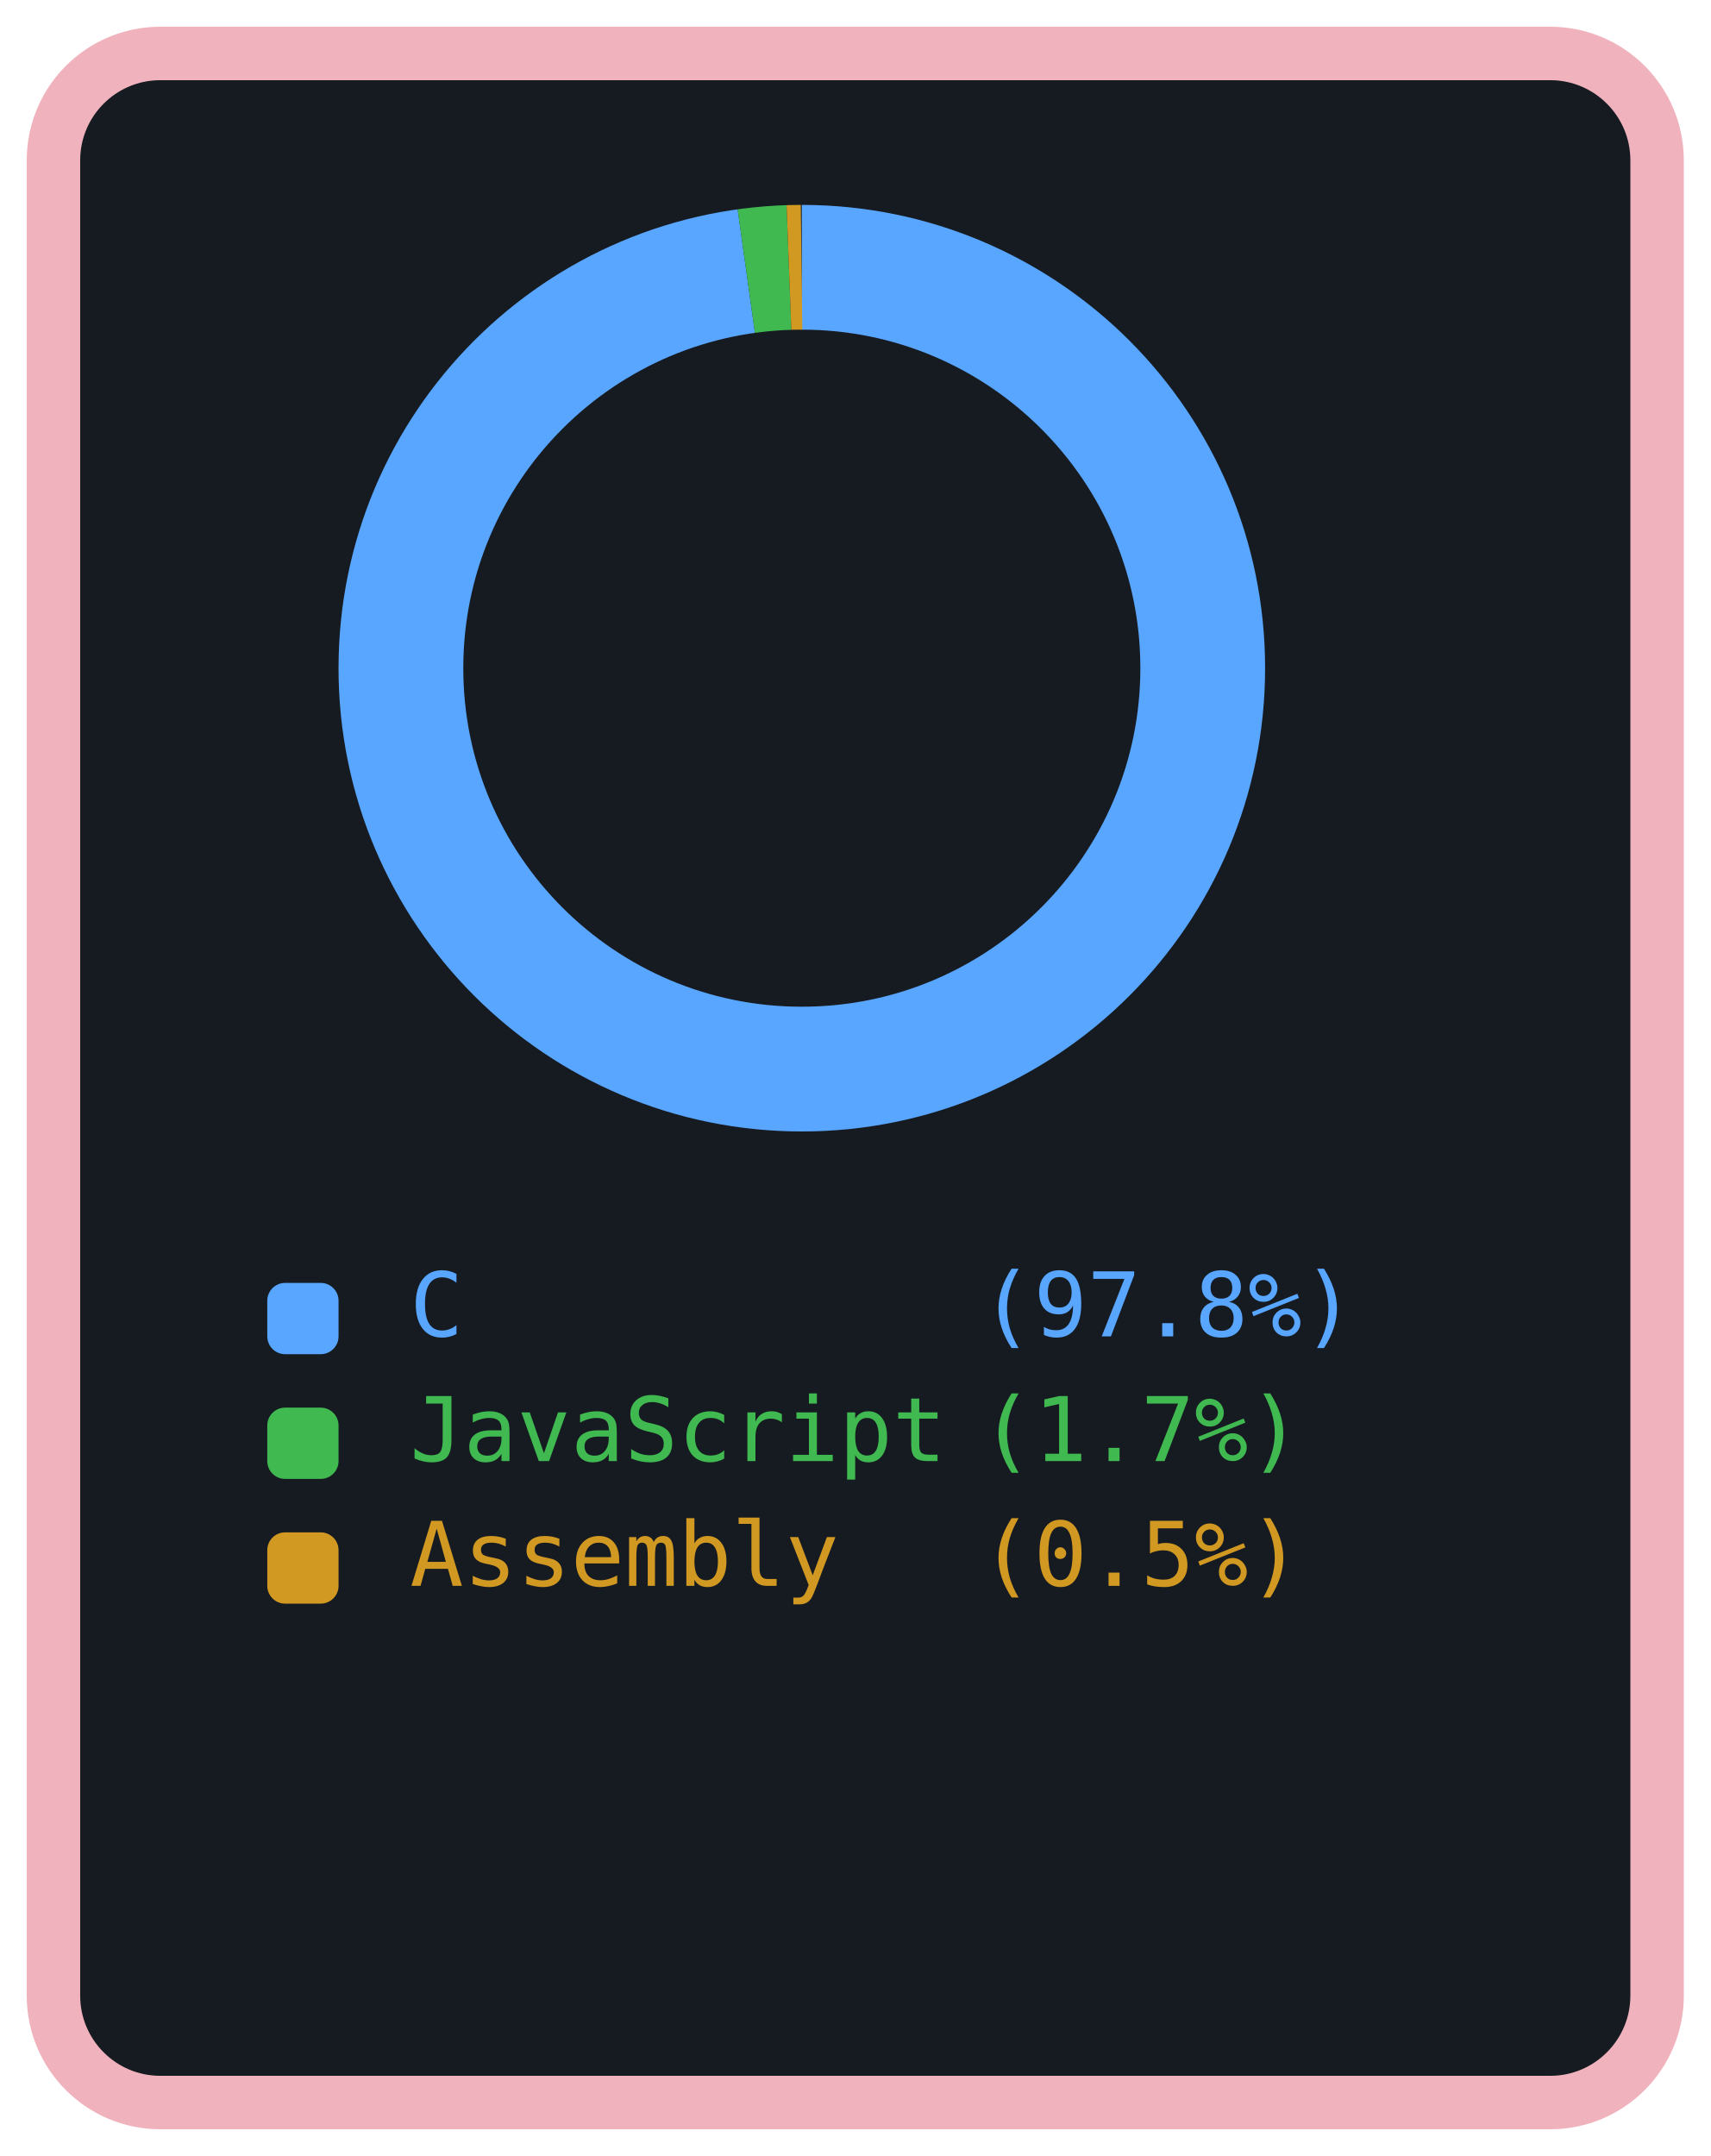
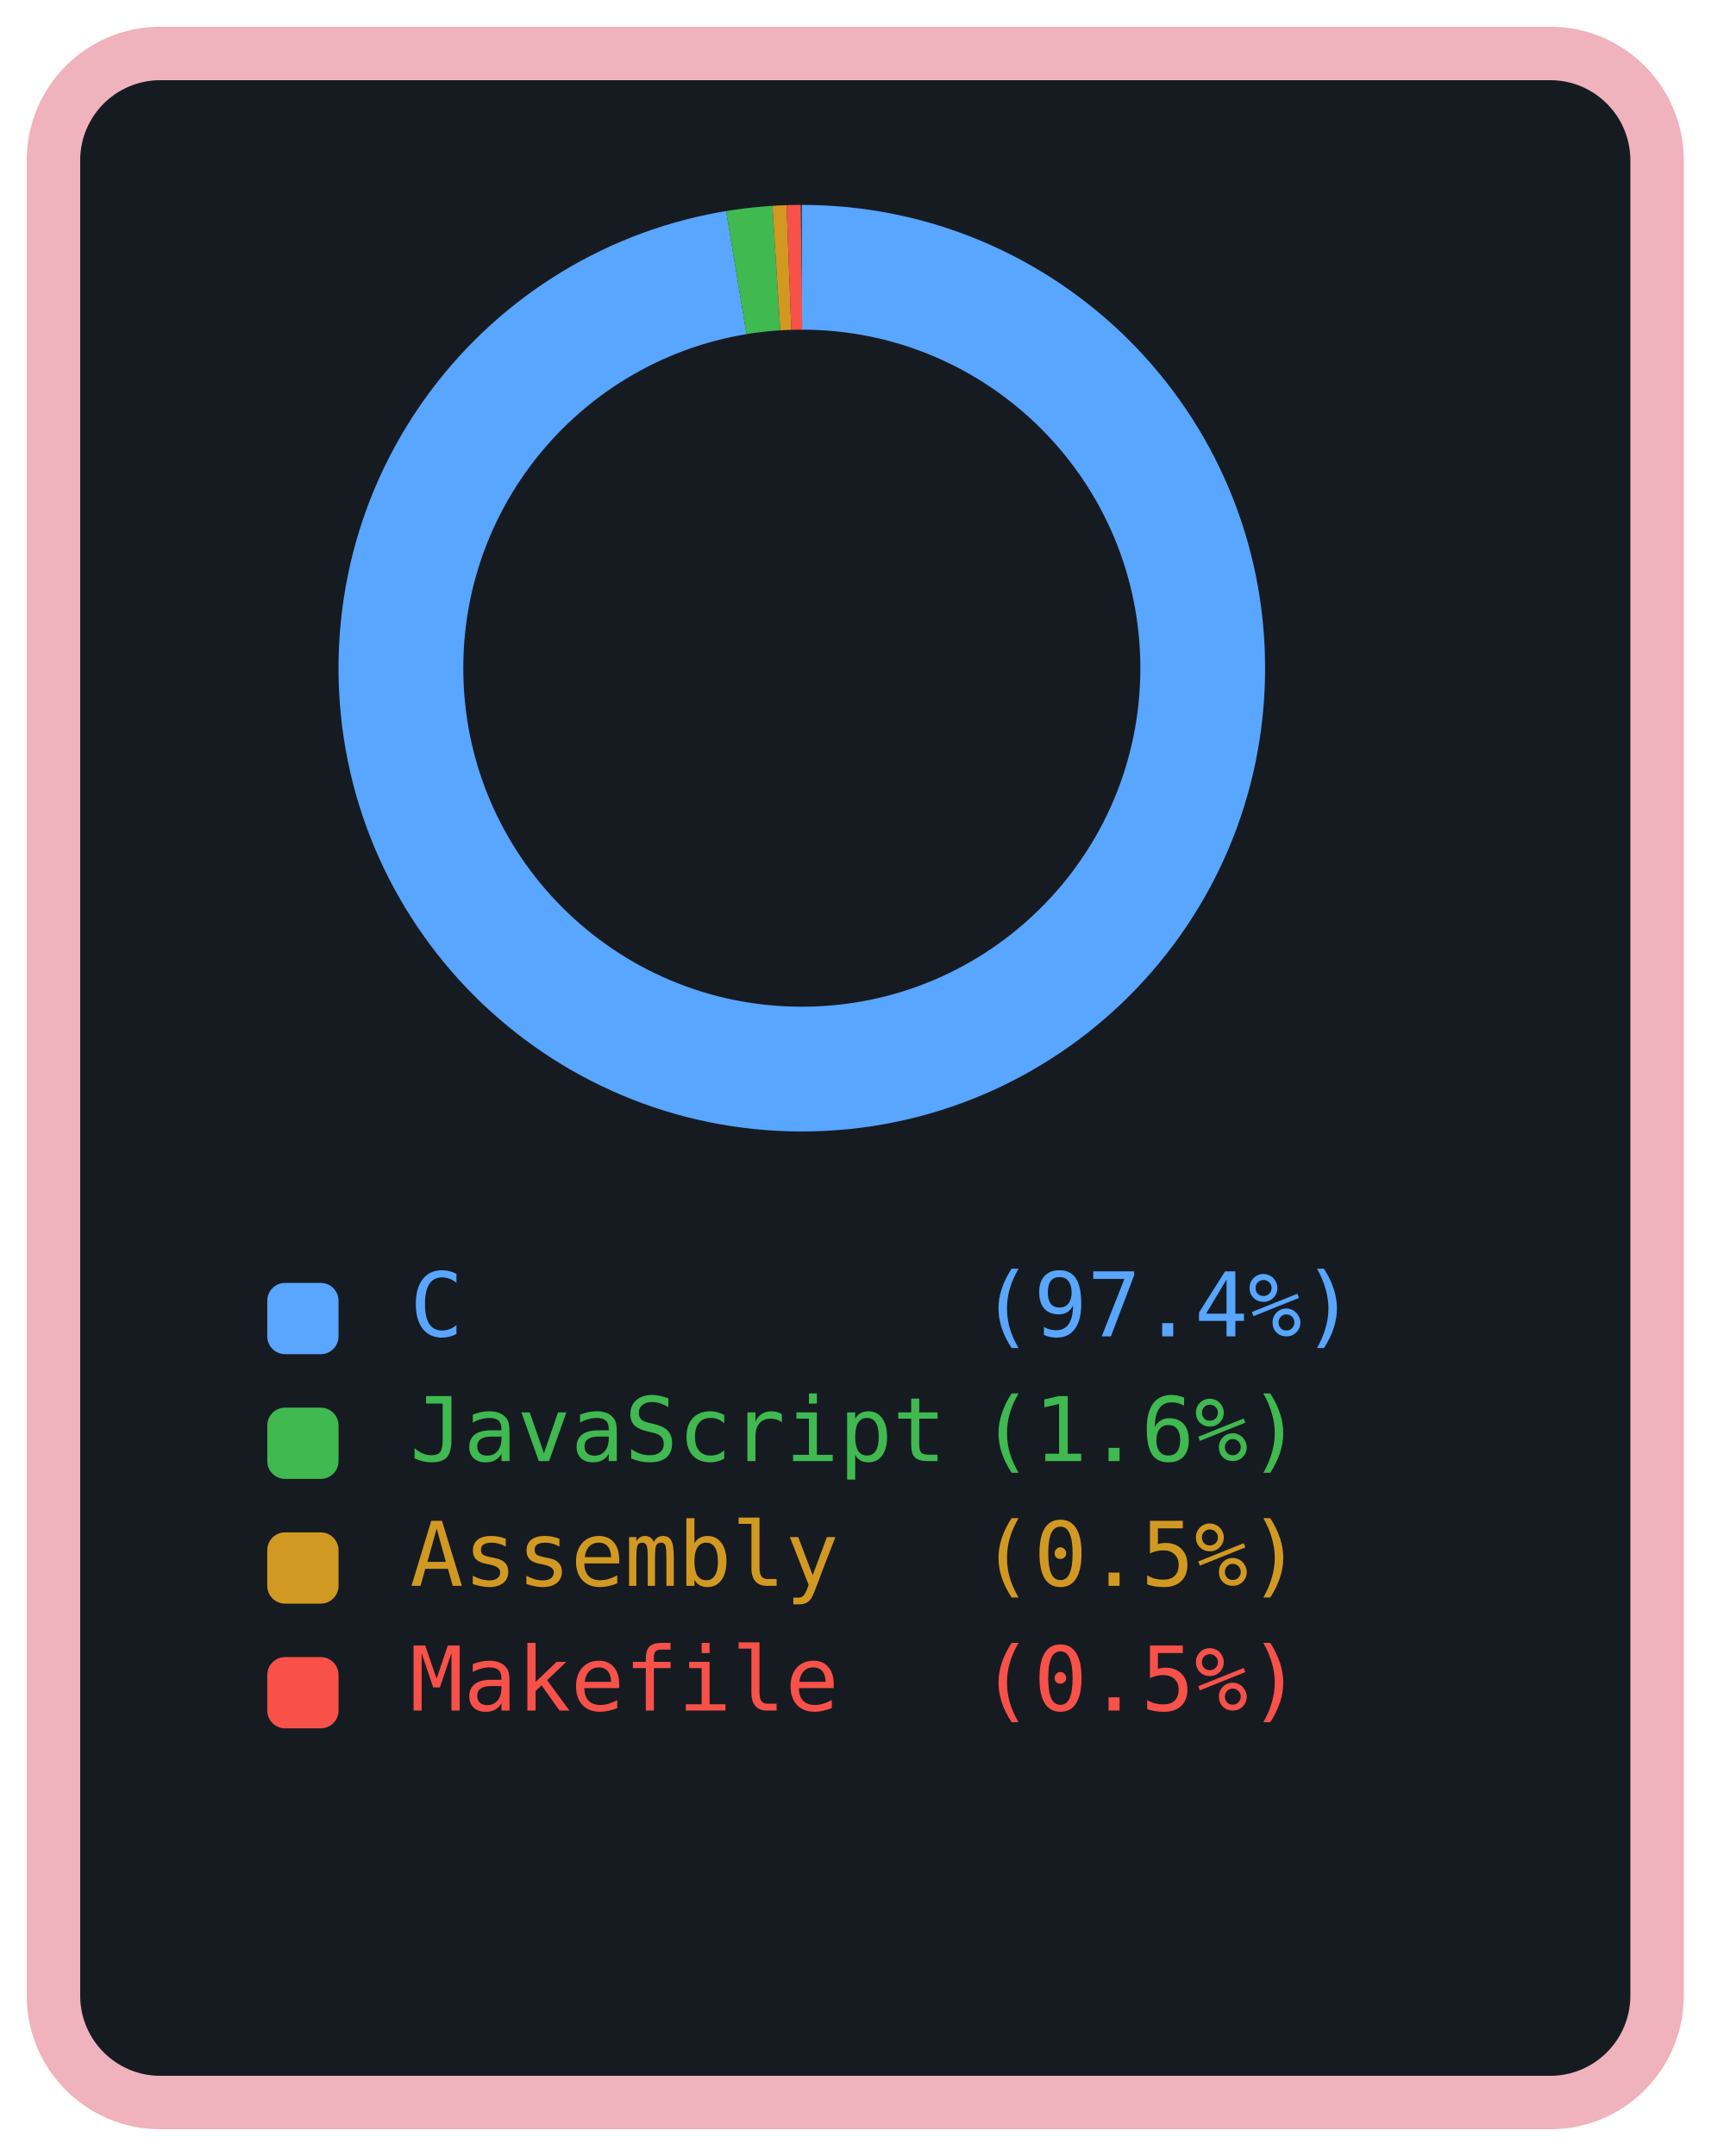
<svg xmlns="http://www.w3.org/2000/svg" width="192" height="242" viewBox="0 0 192 242">
  <style>
		.bg {
			fill: #161B22;
			stroke: #F0B2BC;
			stroke-width: 6;
			rx: 12px;
		}
		</style>
  <rect x="6" y="6" width="180" height="230" class="bg" />
  <g>
    <circle cx="90" cy="75" r="45" fill="none" stroke="#21262d" stroke-width="14" />
-     <circle cx="90" cy="75" r="45" fill="none" stroke="#58a6ff" stroke-width="14" stroke-dasharray="276.523 282.743" stroke-dashoffset="0" transform="rotate(-90 90 75)" />
+     <circle cx="90" cy="75" r="45" fill="none" stroke="#58a6ff" stroke-width="14" stroke-dasharray="275.392 282.743" stroke-dashoffset="0" transform="rotate(-90 90 75)" />
    <g>
      <rect x="30" y="144" width="8" height="8" rx="2" fill="#58a6ff" />
      <text x="46" y="150" font-family="monospace" font-size="10" fill="#58a6ff">C</text>
-       <text x="110" y="150" font-family="monospace" font-size="10" fill="#58a6ff">(97.8%)</text>
+       <text x="110" y="150" font-family="monospace" font-size="10" fill="#58a6ff">(97.4%)</text>
    </g>
-     <circle cx="90" cy="75" r="45" fill="none" stroke="#3fb950" stroke-width="14" stroke-dasharray="4.807 282.743" stroke-dashoffset="-276.523" transform="rotate(-90 90 75)" />
+     <circle cx="90" cy="75" r="45" fill="none" stroke="#3fb950" stroke-width="14" stroke-dasharray="4.524 282.743" stroke-dashoffset="-275.392" transform="rotate(-90 90 75)" />
    <g>
      <rect x="30" y="158" width="8" height="8" rx="2" fill="#3fb950" />
      <text x="46" y="164" font-family="monospace" font-size="10" fill="#3fb950">JavaScript</text>
-       <text x="110" y="164" font-family="monospace" font-size="10" fill="#3fb950">(1.7%)</text>
+       <text x="110" y="164" font-family="monospace" font-size="10" fill="#3fb950">(1.6%)</text>
    </g>
-     <circle cx="90" cy="75" r="45" fill="none" stroke="#d29922" stroke-width="14" stroke-dasharray="1.414 282.743" stroke-dashoffset="-281.33" transform="rotate(-90 90 75)" />
+     <circle cx="90" cy="75" r="45" fill="none" stroke="#d29922" stroke-width="14" stroke-dasharray="1.414 282.743" stroke-dashoffset="-279.916" transform="rotate(-90 90 75)" />
    <g>
      <rect x="30" y="172" width="8" height="8" rx="2" fill="#d29922" />
      <text x="46" y="178" font-family="monospace" font-size="10" fill="#d29922">Assembly</text>
      <text x="110" y="178" font-family="monospace" font-size="10" fill="#d29922">(0.5%)</text>
    </g>
+     <circle cx="90" cy="75" r="45" fill="none" stroke="#f85149" stroke-width="14" stroke-dasharray="1.414 282.743" stroke-dashoffset="-281.33" transform="rotate(-90 90 75)" />
+     <g>
+       <rect x="30" y="186" width="8" height="8" rx="2" fill="#f85149" />
+       <text x="46" y="192" font-family="monospace" font-size="10" fill="#f85149">Makefile</text>
+       <text x="110" y="192" font-family="monospace" font-size="10" fill="#f85149">(0.5%)</text>
+     </g>
  </g>
</svg>
